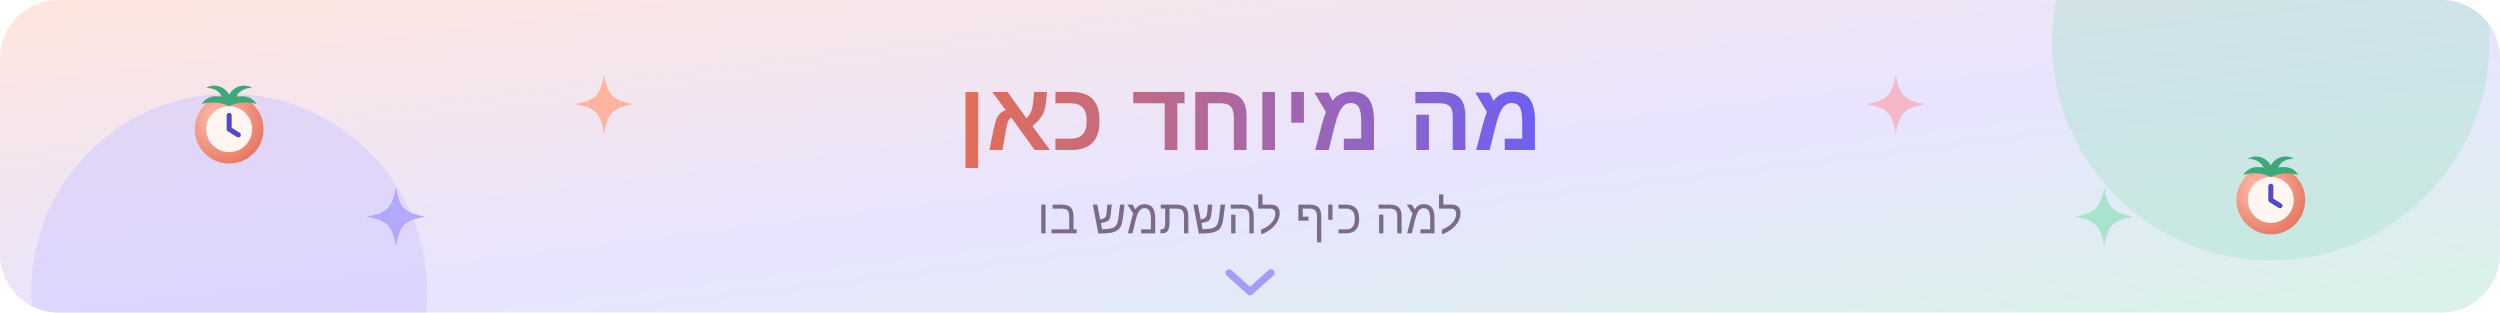
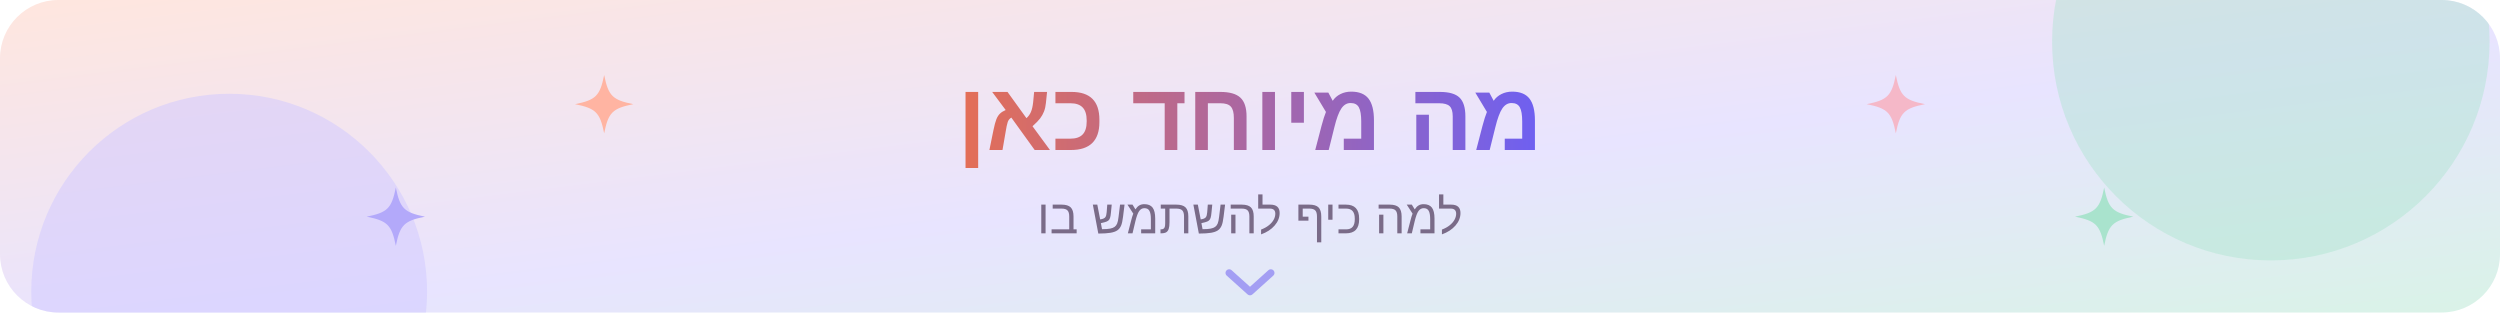
<svg xmlns="http://www.w3.org/2000/svg" viewBox="0 0 1200 150" width="1200" height="150" role="img" aria-label="מה מיוחד כאן">
  <defs>
    <linearGradient id="bg" x1="0" y1="0" x2="1" y2="1">
      <stop offset="0" stop-color="#FFE6DE" />
      <stop offset=".55" stop-color="#E8E4FF" />
      <stop offset="1" stop-color="#D9F3E7" />
    </linearGradient>
    <linearGradient id="t" x1="0" y1="0" x2="1" y2="0">
      <stop offset="0" stop-color="#E36E57" />
      <stop offset="1" stop-color="#6F60F0" />
    </linearGradient>
-     <radialGradient id="tm" cx=".35" cy=".35" r=".8">
-       <stop offset="0" stop-color="#FFC2B3" />
-       <stop offset="1" stop-color="#E36E57" />
-     </radialGradient>
-     <path id="s" d="M0-14C2-4 4-2 14 0 4 2 2 4 0 14-2 4-4 2-14 0-4-2-2-4 0-14Z" />
    <clipPath id="c">
      <rect width="1200" height="150" rx="28" />
    </clipPath>
+     <path id="s" d="M0-14C2-4 4-2 14 0 4 2 2 4 0 14-2 4-4 2-14 0-4-2-2-4 0-14Z" />
  </defs>
-   <style>.blob{animation:drift 11s ease-in-out infinite alternate}.b2{animation-duration:14s;animation-direction:alternate-reverse}
- .bob{animation:bob 3.4s ease-in-out infinite}.d1{animation-delay:-1.1s}.d2{animation-delay:-2.2s}
+   <style>
+ .blob{animation:drift 11s ease-in-out infinite alternate}.b2{animation-duration:14s;animation-direction:alternate-reverse}.b3{animation-duration:17s}
+ .bob{animation:bob 3.4s ease-in-out infinite}.d1{animation-delay:-.9s}.d2{animation-delay:-1.8s}
.tw{animation:tw 3.2s ease-in-out infinite}.t2{animation-delay:-1s}.t3{animation-delay:-2s}
- .spin{animation:spin 9s linear infinite}
+ .rise{animation:rise .9s ease-out both}.r2{animation-delay:.2s}
+ .ring{stroke-dasharray:0 400;animation:fill 2.4s ease-out forwards}
@keyframes drift{to{transform:translate(40px,-20px) scale(1.12)}}
@keyframes bob{0%,100%{transform:translateY(0)}50%{transform:translateY(-10px)}}
@keyframes tw{0%,100%{opacity:.35}50%{opacity:1}}
- @keyframes spin{to{transform:rotate(360deg)}}
- @media (prefers-reduced-motion:reduce){*{animation:none!important}}</style>
+ @keyframes rise{from{opacity:0;transform:translateY(16px)}}
+ @keyframes fill{to{stroke-dasharray:250 400}}
+ @media (prefers-reduced-motion:reduce){*{animation:none!important}.ring{stroke-dasharray:250 400}}
+ </style>
  <g clip-path="url(#c)">
    <rect width="1200" height="150" fill="url(#bg)" />
    <circle class="blob" cx="110" cy="140" r="95" fill="#CFC8FF" opacity=".5" />
    <circle class="blob b2" cx="1090" cy="20" r="105" fill="#A9E3CD" opacity=".42" />
    <use class="tw" href="#s" x="290" y="50" fill="#FFB4A2" />
    <use class="tw t2" href="#s" x="190" y="104" fill="#B3A9FA" />
    <use class="tw t3" href="#s" x="910" y="50" fill="#F5B8C8" />
    <use class="tw" href="#s" x="1010" y="104" fill="#A9E3CD" />
-     <g transform="translate(110 62) scale(1.1)">
-       <g class="bob d1">
-         <g class="">
-           <circle r="15" fill="url(#tm)" />
-           <circle r="10" fill="#FFF6F2" />
-           <path d="M0 0V-6M0 0l4 2.5" stroke="#5548C8" stroke-width="2.2" stroke-linecap="round" />
-           <path d="M0-15c-2-4-7-5-10-3 4 0 6 2 7 4-4-1-7 0-9 3 4-1 8-1 12 1 4-2 8-2 12-1-2-3-5-4-9-3 1-2 3-4 7-4-3-2-8-1-10 3z" fill="#3FA77A" />
-         </g>
-       </g>
-     </g>
-     <g transform="translate(1090 96) scale(1.1)">
-       <g class="bob d2">
-         <g class="">
-           <circle r="15" fill="url(#tm)" />
-           <circle r="10" fill="#FFF6F2" />
-           <path d="M0 0V-6M0 0l4 2.5" stroke="#5548C8" stroke-width="2.2" stroke-linecap="round" />
-           <path d="M0-15c-2-4-7-5-10-3 4 0 6 2 7 4-4-1-7 0-9 3 4-1 8-1 12 1 4-2 8-2 12-1-2-3-5-4-9-3 1-2 3-4 7-4-3-2-8-1-10 3z" fill="#3FA77A" />
-         </g>
-       </g>
-     </g>
-     <g font-family="-apple-system,BlinkMacSystemFont,'Segoe UI',Helvetica,Arial,sans-serif" text-anchor="middle" direction="rtl">
+     <g font-family="-apple-system,BlinkMacSystemFont,'Segoe UI',Helvetica,Arial,sans-serif" text-anchor="middle">
      <text x="600" y="72" font-size="46" font-weight="800" fill="url(#t)">מה מיוחד כאן</text>
      <text x="600" y="112" font-size="23" fill="#7A6B88">למה כיף להשתמש בו</text>
    </g>
    <g transform="translate(600 136)">
      <g class="bob">
        <path d="M-10-5l10 9 10-9" fill="none" stroke="#6F60F0" stroke-opacity=".55" stroke-width="3.5" stroke-linecap="round" stroke-linejoin="round" />
      </g>
    </g>
  </g>
</svg>
